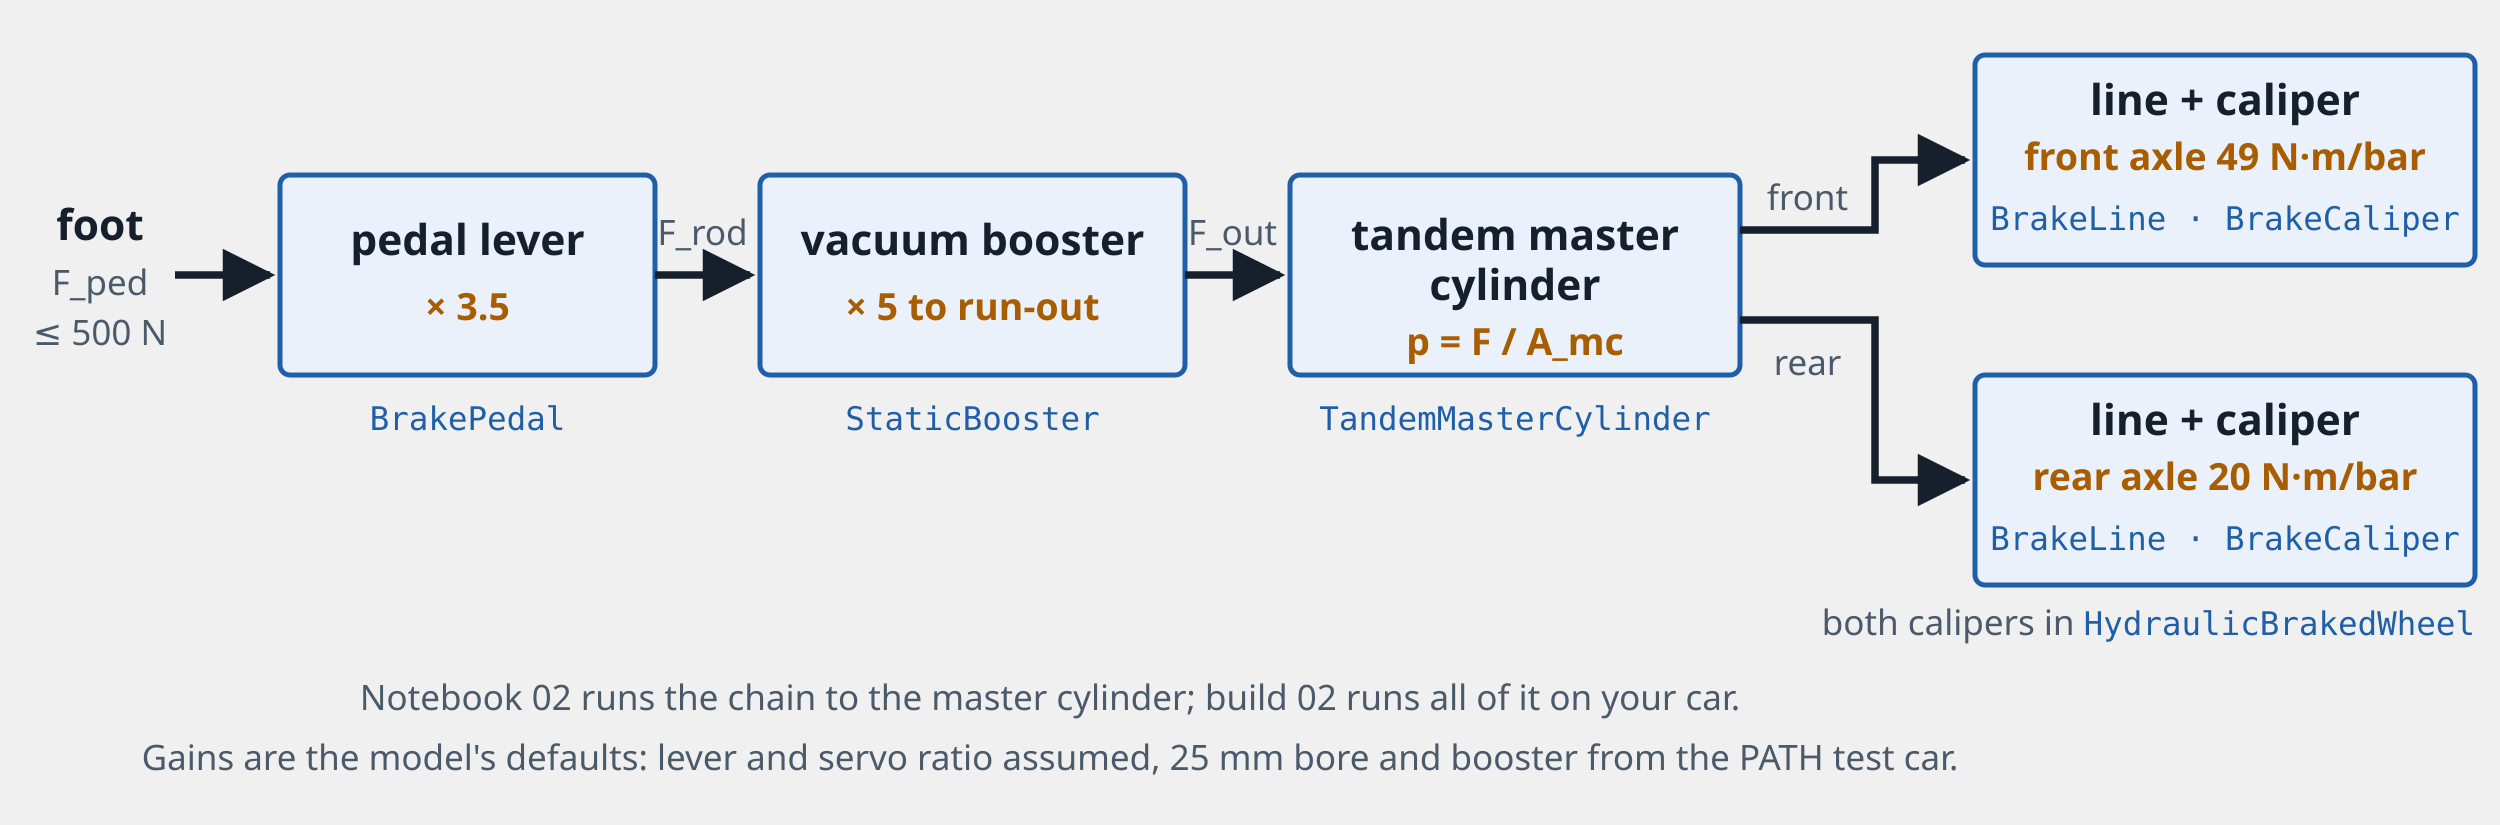
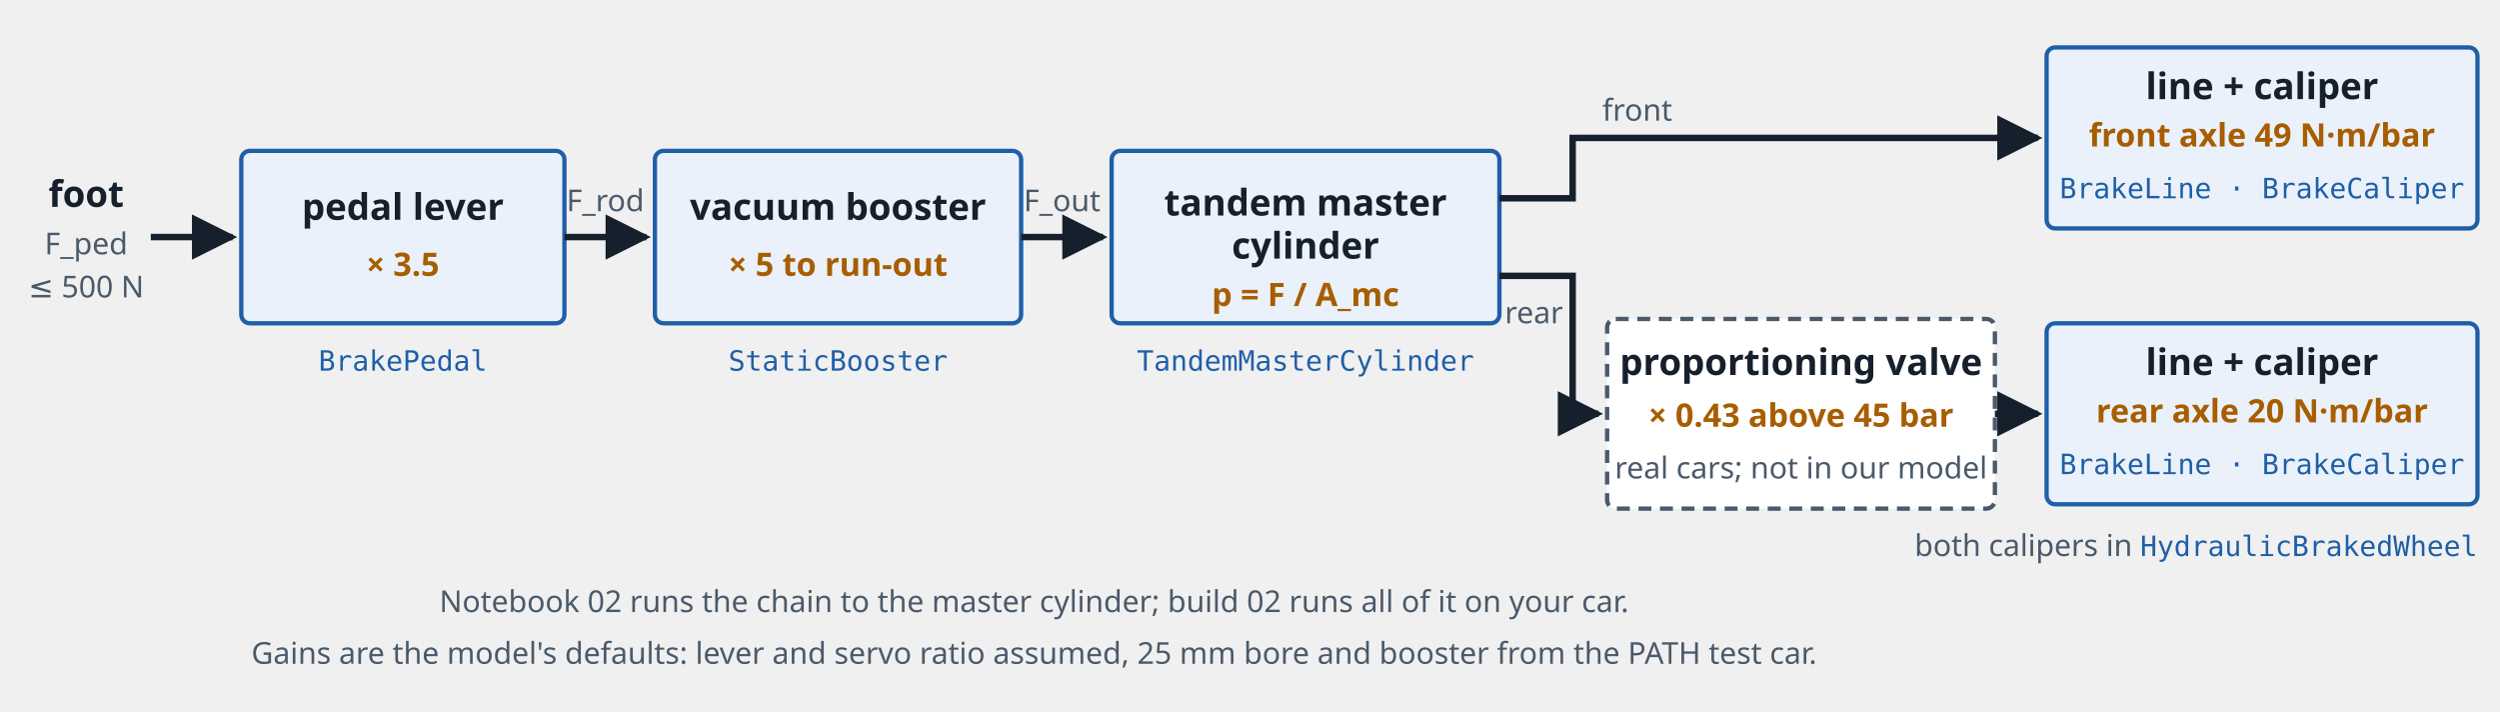
- <svg xmlns="http://www.w3.org/2000/svg" viewBox="0 0 1000 330" width="1000" height="330">
+ <svg xmlns="http://www.w3.org/2000/svg" viewBox="0 0 1160 330" width="1160" height="330">
  <style>
    text { font-family: sans-serif; fill: #16202c; }
    .box { fill: #fff; stroke: #16202c; stroke-width: 2; }
    .box-accent { fill: #eaf1fa; stroke: #1f5fa8; stroke-width: 2; }
    .arrow { stroke: #16202c; stroke-width: 3; fill: none; }
    .t { font-size: 17px; font-weight: 600; }
    .lbl { font-size: 14px; fill: #4a5a6b; }
    .code { font-size: 13px; font-family: monospace; fill: #1f5fa8; }
    .gain { font-size: 15px; font-weight: 600; fill: #a75d00; }
+     .box-real { fill: #fff; stroke: #4a5a6b; stroke-width: 2; stroke-dasharray: 6 4; }
  </style>
  <defs>
    <marker id="fc-ink" viewBox="0 0 10 10" refX="9" refY="5" markerWidth="7" markerHeight="7" orient="auto-start-reverse">
      <path d="M0 0 L10 5 L0 10 z" fill="#16202c" />
    </marker>
  </defs>
  <text x="40" y="96" text-anchor="middle" class="t">foot</text>
  <text x="40" y="118" text-anchor="middle" class="lbl">F_ped</text>
  <text x="40" y="138" text-anchor="middle" class="lbl">≤ 500 N</text>
  <path class="arrow" d="M70 110 H108" marker-end="url(#fc-ink)" />
  <rect class="box-accent" x="112" y="70" width="150" height="80" rx="4" />
  <text x="187" y="102" text-anchor="middle" class="t">pedal lever</text>
  <text x="187" y="128" text-anchor="middle" class="gain">× 3.5</text>
  <text x="187" y="172" text-anchor="middle" class="code">BrakePedal</text>
  <path class="arrow" d="M262 110 H300" marker-end="url(#fc-ink)" />
  <text x="281" y="98" text-anchor="middle" class="lbl">F_rod</text>
  <rect class="box-accent" x="304" y="70" width="170" height="80" rx="4" />
  <text x="389" y="102" text-anchor="middle" class="t">vacuum booster</text>
  <text x="389" y="128" text-anchor="middle" class="gain">× 5 to run-out</text>
  <text x="389" y="172" text-anchor="middle" class="code">StaticBooster</text>
  <path class="arrow" d="M474 110 H512" marker-end="url(#fc-ink)" />
  <text x="493" y="98" text-anchor="middle" class="lbl">F_out</text>
  <rect class="box-accent" x="516" y="70" width="180" height="80" rx="4" />
  <text x="606" y="100" text-anchor="middle" class="t">tandem master</text>
  <text x="606" y="120" text-anchor="middle" class="t">cylinder</text>
  <text x="606" y="142" text-anchor="middle" class="gain">p = F / A_mc</text>
  <text x="606" y="172" text-anchor="middle" class="code">TandemMasterCylinder</text>
-   <path class="arrow" d="M696 92 H750 V64 H786" marker-end="url(#fc-ink)" />
-   <path class="arrow" d="M696 128 H750 V192 H786" marker-end="url(#fc-ink)" />
-   <text x="723" y="84" text-anchor="middle" class="lbl">front</text>
-   <text x="723" y="150" text-anchor="middle" class="lbl">rear</text>
-   <rect class="box-accent" x="790" y="22" width="200" height="84" rx="4" />
-   <text x="890" y="46" text-anchor="middle" class="t">line + caliper</text>
-   <text x="890" y="68" text-anchor="middle" class="gain">front axle 49 N·m/bar</text>
-   <text x="890" y="92" text-anchor="middle" class="code">BrakeLine · BrakeCaliper</text>
-   <rect class="box-accent" x="790" y="150" width="200" height="84" rx="4" />
-   <text x="890" y="174" text-anchor="middle" class="t">line + caliper</text>
-   <text x="890" y="196" text-anchor="middle" class="gain">rear axle 20 N·m/bar</text>
-   <text x="890" y="220" text-anchor="middle" class="code">BrakeLine · BrakeCaliper</text>
-   <text x="990" y="254" text-anchor="end" class="lbl">both calipers in <tspan class="code">HydraulicBrakedWheel</tspan>
+   <path class="arrow" d="M696 92 H730 V64 H946" marker-end="url(#fc-ink)" />
+   <path class="arrow" d="M696 128 H730 V192 H742" marker-end="url(#fc-ink)" />
+   <rect class="box-real" x="746" y="148" width="180" height="88" rx="4" />
+   <text x="836" y="174" text-anchor="middle" class="t">proportioning valve</text>
+   <text x="836" y="198" text-anchor="middle" class="gain">× 0.43 above 45 bar</text>
+   <text x="836" y="222" text-anchor="middle" class="lbl">real cars; not in our model</text>
+   <path class="arrow" d="M926 192 H946" marker-end="url(#fc-ink)" />
+   <text x="760" y="56" text-anchor="middle" class="lbl">front</text>
+   <text x="712" y="150" text-anchor="middle" class="lbl">rear</text>
+   <rect class="box-accent" x="950" y="22" width="200" height="84" rx="4" />
+   <text x="1050" y="46" text-anchor="middle" class="t">line + caliper</text>
+   <text x="1050" y="68" text-anchor="middle" class="gain">front axle 49 N·m/bar</text>
+   <text x="1050" y="92" text-anchor="middle" class="code">BrakeLine · BrakeCaliper</text>
+   <rect class="box-accent" x="950" y="150" width="200" height="84" rx="4" />
+   <text x="1050" y="174" text-anchor="middle" class="t">line + caliper</text>
+   <text x="1050" y="196" text-anchor="middle" class="gain">rear axle 20 N·m/bar</text>
+   <text x="1050" y="220" text-anchor="middle" class="code">BrakeLine · BrakeCaliper</text>
+   <text x="1150" y="258" text-anchor="end" class="lbl">both calipers in <tspan class="code">HydraulicBrakedWheel</tspan>
  </text>
-   <text x="420" y="284" text-anchor="middle" class="lbl">Notebook 02 runs the chain to the master cylinder; build 02 runs all of it on your car.</text>
-   <text x="420" y="308" text-anchor="middle" class="lbl">Gains are the model's defaults: lever and servo ratio assumed, 25 mm bore and booster from the PATH test car.</text>
+   <text x="480" y="284" text-anchor="middle" class="lbl">Notebook 02 runs the chain to the master cylinder; build 02 runs all of it on your car.</text>
+   <text x="480" y="308" text-anchor="middle" class="lbl">Gains are the model's defaults: lever and servo ratio assumed, 25 mm bore and booster from the PATH test car.</text>
</svg>
